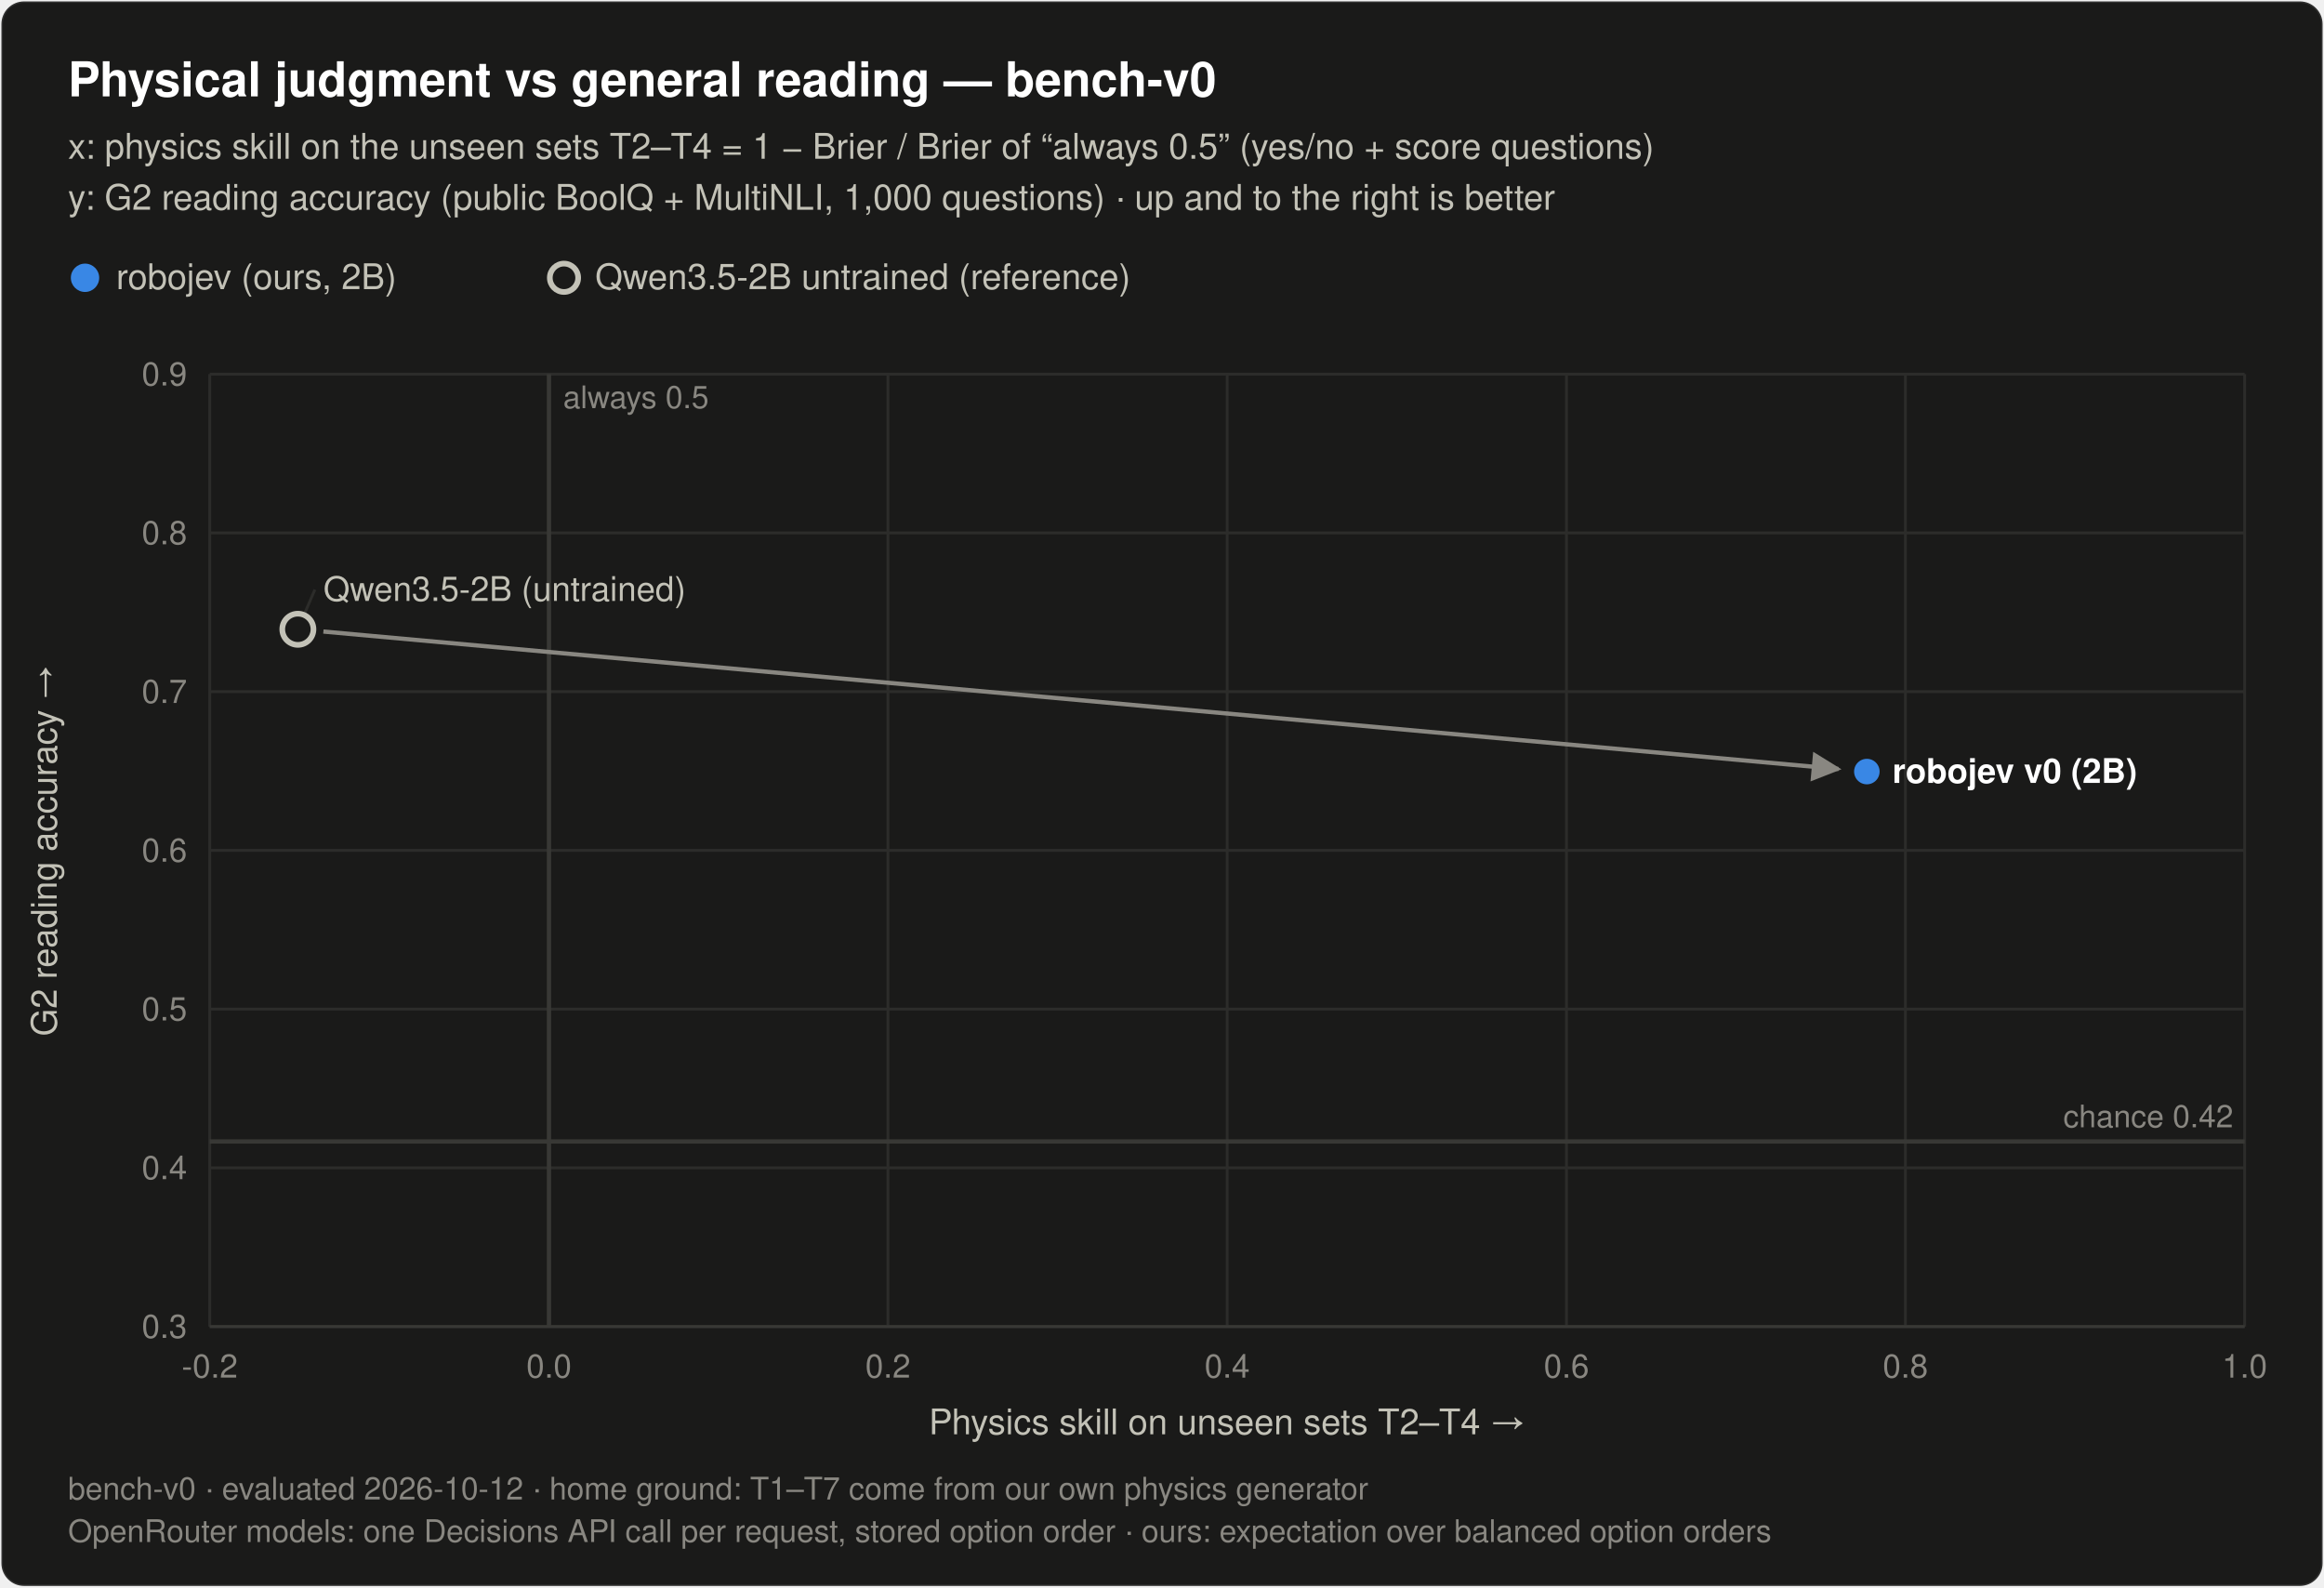
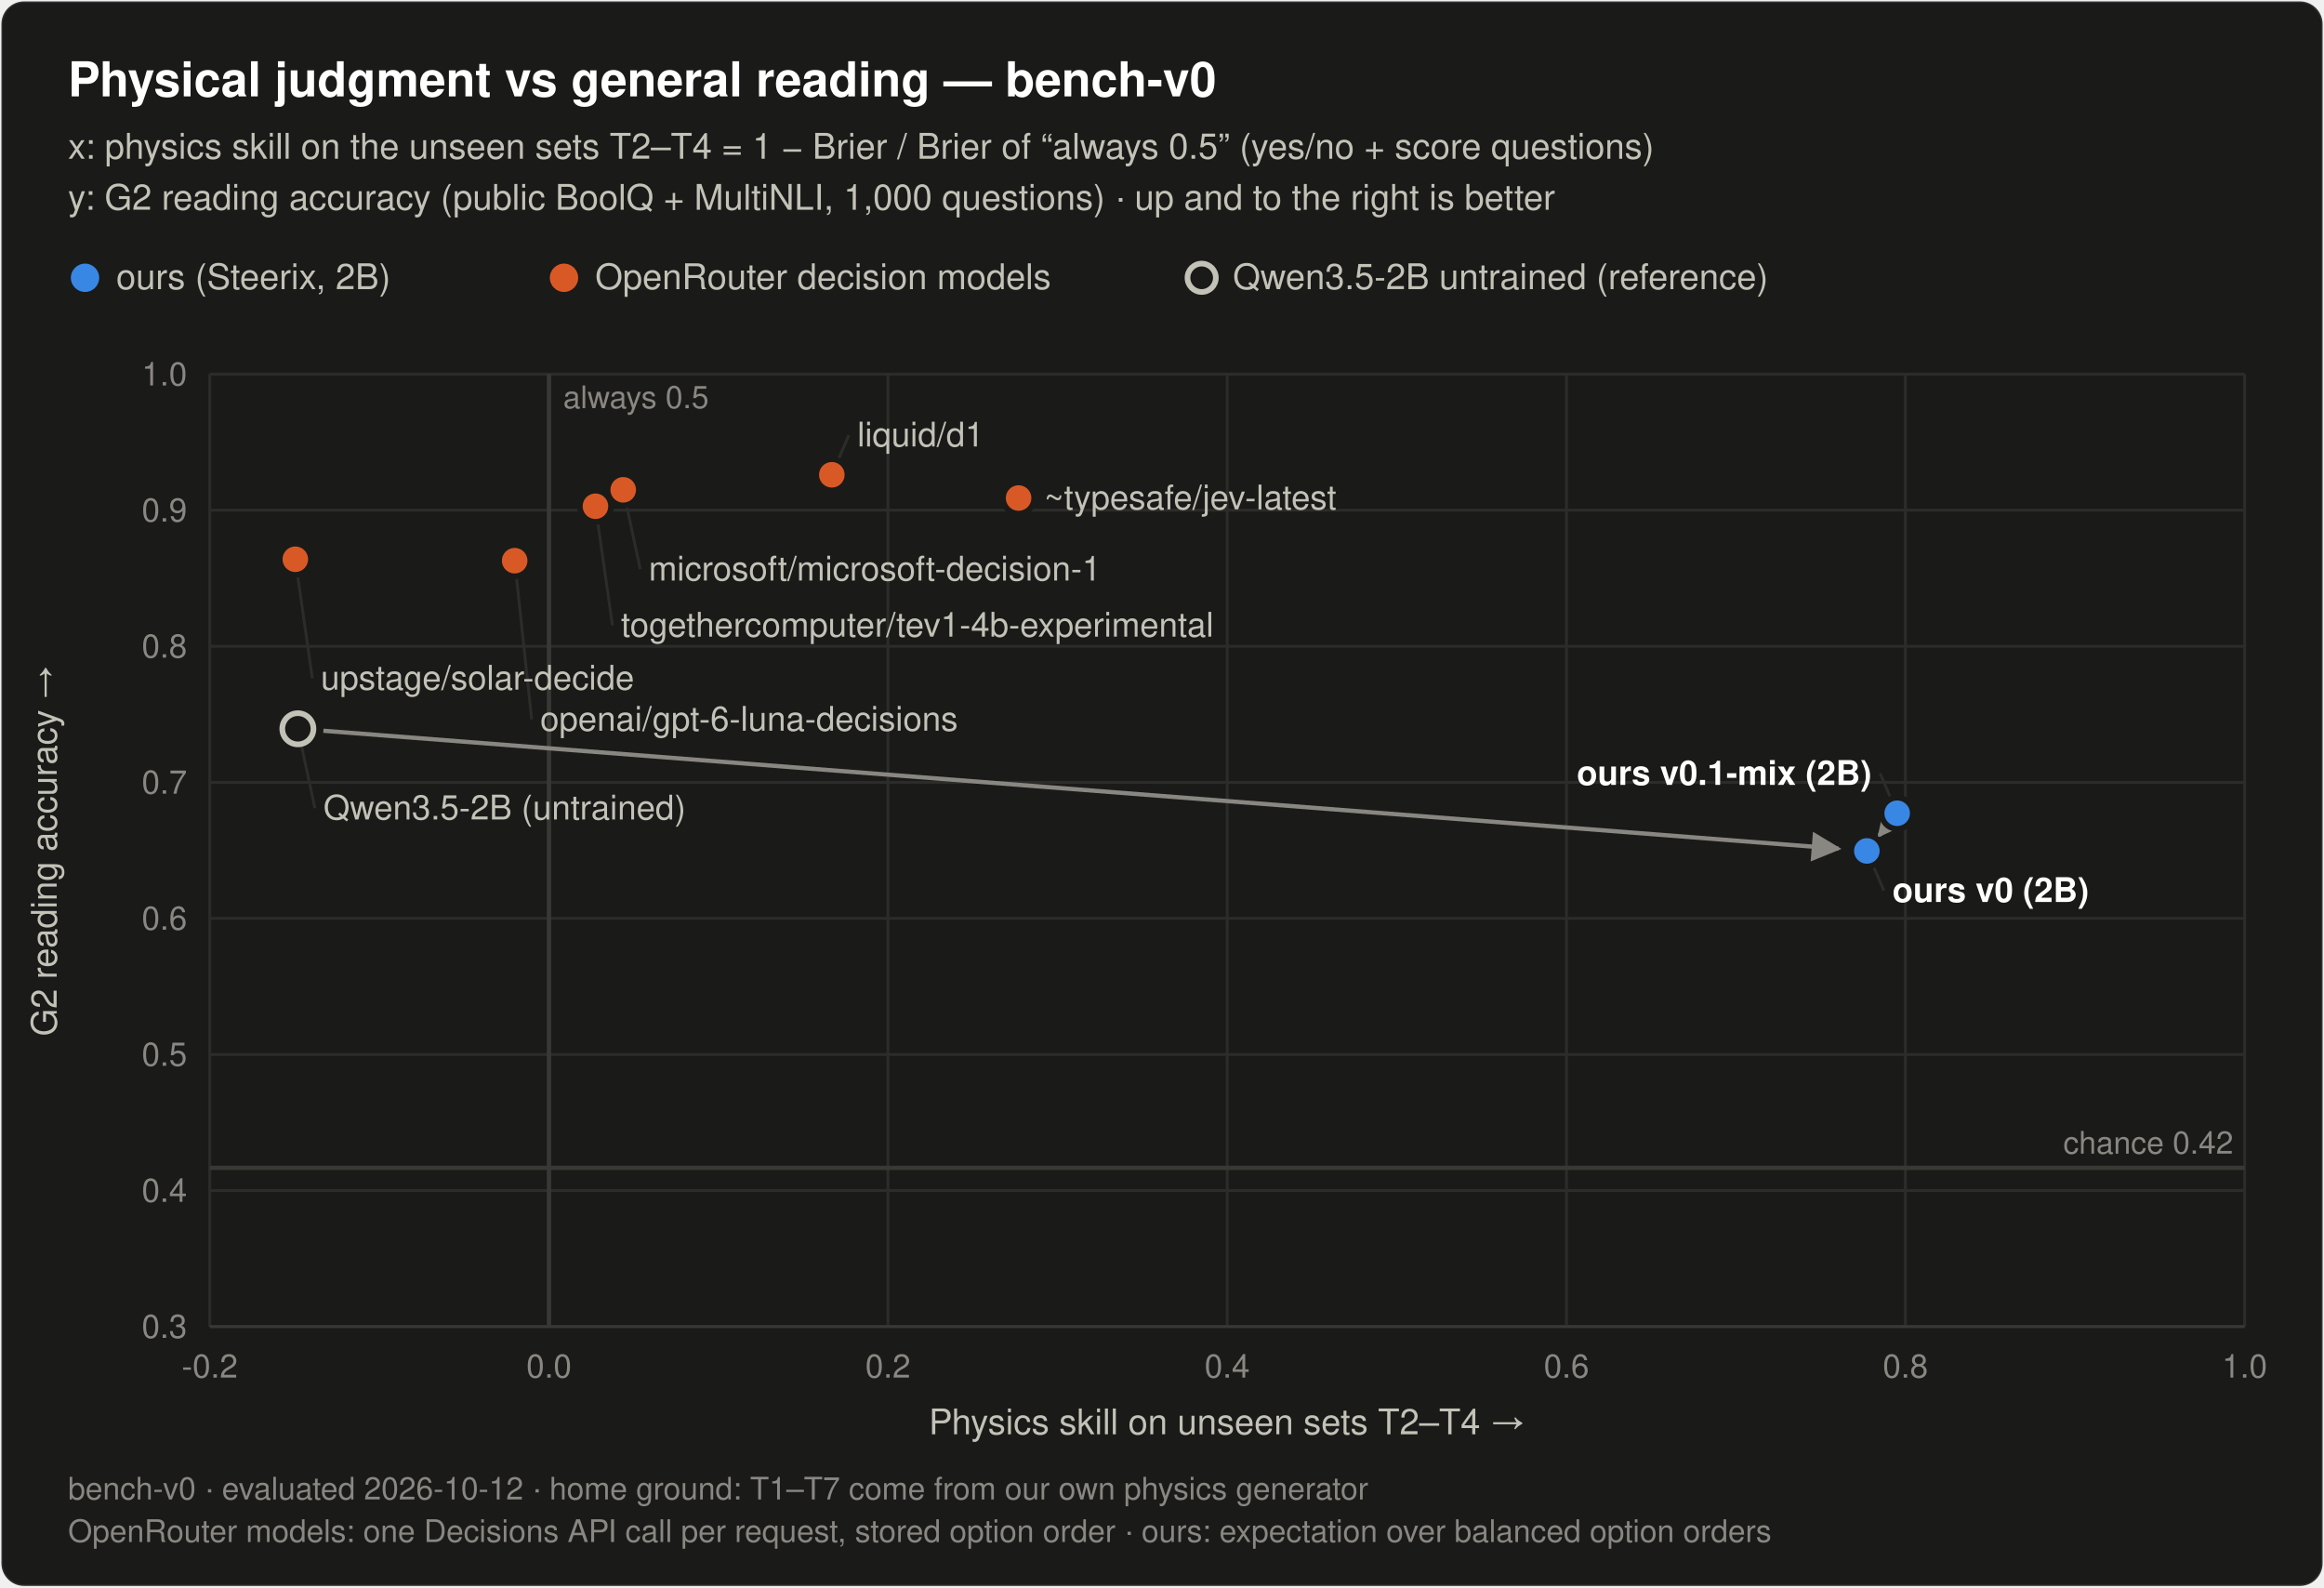
<svg xmlns="http://www.w3.org/2000/svg" width="820" height="560" viewBox="0 0 820 560" role="img" aria-labelledby="t d" font-family="system-ui, -apple-system, &quot;Segoe UI&quot;, Helvetica, Arial, sans-serif">
  <rect x="0.5" y="0.5" width="819" height="559" rx="8" fill="#1a1a19" stroke="rgba(255,255,255,0.10)" />
  <text x="24" y="34" font-size="17" font-weight="600" fill="#ffffff">Physical judgment vs general reading — bench-v0</text>
  <text x="24" y="56" font-size="12.5" fill="#c3c2b7">x: physics skill on the unseen sets T2–T4 = 1 − Brier / Brier of “always 0.5” (yes/no + score questions)</text>
  <text x="24" y="74" font-size="12.5" fill="#c3c2b7">y: G2 reading accuracy (public BoolQ + MultiNLI, 1,000 questions) · up and to the right is better</text>
  <circle cx="30" cy="98" r="5" fill="#3987e5" />
-   <text x="41" y="102" font-size="12.5" fill="#c3c2b7">robojev (ours, 2B)</text>
-   <circle cx="199.0" cy="98" r="5" fill="#1a1a19" stroke="#c3c2b7" stroke-width="2" />
-   <text x="210.0" y="102" font-size="12.5" fill="#c3c2b7">Qwen3.5-2B untrained (reference)</text>
+   <text x="41" y="102" font-size="12.5" fill="#c3c2b7">ours (Steerix, 2B)</text>
+   <circle cx="199.0" cy="98" r="5" fill="#d95926" />
+   <text x="210.0" y="102" font-size="12.5" fill="#c3c2b7">OpenRouter decision models</text>
+   <circle cx="424.0" cy="98" r="5" fill="#1a1a19" stroke="#c3c2b7" stroke-width="2" />
+   <text x="435.0" y="102" font-size="12.5" fill="#c3c2b7">Qwen3.5-2B untrained (reference)</text>
  <line x1="74.0" y1="132" x2="74.0" y2="468" stroke="#2c2c2a" stroke-width="1" />
  <text x="74.0" y="486" text-anchor="middle" font-size="11.5" fill="#898781" style="font-variant-numeric: tabular-nums">-0.2</text>
  <line x1="193.7" y1="132" x2="193.7" y2="468" stroke="#2c2c2a" stroke-width="1" />
  <text x="193.7" y="486" text-anchor="middle" font-size="11.5" fill="#898781" style="font-variant-numeric: tabular-nums">0.0</text>
  <line x1="313.3" y1="132" x2="313.3" y2="468" stroke="#2c2c2a" stroke-width="1" />
  <text x="313.3" y="486" text-anchor="middle" font-size="11.5" fill="#898781" style="font-variant-numeric: tabular-nums">0.2</text>
  <line x1="433.0" y1="132" x2="433.0" y2="468" stroke="#2c2c2a" stroke-width="1" />
  <text x="433.0" y="486" text-anchor="middle" font-size="11.5" fill="#898781" style="font-variant-numeric: tabular-nums">0.4</text>
  <line x1="552.7" y1="132" x2="552.7" y2="468" stroke="#2c2c2a" stroke-width="1" />
  <text x="552.7" y="486" text-anchor="middle" font-size="11.5" fill="#898781" style="font-variant-numeric: tabular-nums">0.6</text>
  <line x1="672.3" y1="132" x2="672.3" y2="468" stroke="#2c2c2a" stroke-width="1" />
  <text x="672.3" y="486" text-anchor="middle" font-size="11.5" fill="#898781" style="font-variant-numeric: tabular-nums">0.8</text>
  <line x1="792.0" y1="132" x2="792.0" y2="468" stroke="#2c2c2a" stroke-width="1" />
  <text x="792.0" y="486" text-anchor="middle" font-size="11.5" fill="#898781" style="font-variant-numeric: tabular-nums">1.0</text>
  <line x1="74" y1="468.0" x2="792" y2="468.0" stroke="#2c2c2a" stroke-width="1" />
  <text x="66" y="472.0" text-anchor="end" font-size="11.5" fill="#898781" style="font-variant-numeric: tabular-nums">0.3</text>
-   <line x1="74" y1="412.0" x2="792" y2="412.0" stroke="#2c2c2a" stroke-width="1" />
-   <text x="66" y="416.0" text-anchor="end" font-size="11.5" fill="#898781" style="font-variant-numeric: tabular-nums">0.4</text>
-   <line x1="74" y1="356.0" x2="792" y2="356.0" stroke="#2c2c2a" stroke-width="1" />
-   <text x="66" y="360.0" text-anchor="end" font-size="11.5" fill="#898781" style="font-variant-numeric: tabular-nums">0.5</text>
-   <line x1="74" y1="300.0" x2="792" y2="300.0" stroke="#2c2c2a" stroke-width="1" />
-   <text x="66" y="304.0" text-anchor="end" font-size="11.5" fill="#898781" style="font-variant-numeric: tabular-nums">0.6</text>
-   <line x1="74" y1="244.0" x2="792" y2="244.0" stroke="#2c2c2a" stroke-width="1" />
-   <text x="66" y="248.0" text-anchor="end" font-size="11.5" fill="#898781" style="font-variant-numeric: tabular-nums">0.7</text>
-   <line x1="74" y1="188.0" x2="792" y2="188.0" stroke="#2c2c2a" stroke-width="1" />
-   <text x="66" y="192.0" text-anchor="end" font-size="11.5" fill="#898781" style="font-variant-numeric: tabular-nums">0.8</text>
+   <line x1="74" y1="420.0" x2="792" y2="420.0" stroke="#2c2c2a" stroke-width="1" />
+   <text x="66" y="424.0" text-anchor="end" font-size="11.5" fill="#898781" style="font-variant-numeric: tabular-nums">0.4</text>
+   <line x1="74" y1="372.0" x2="792" y2="372.0" stroke="#2c2c2a" stroke-width="1" />
+   <text x="66" y="376.0" text-anchor="end" font-size="11.5" fill="#898781" style="font-variant-numeric: tabular-nums">0.5</text>
+   <line x1="74" y1="324.0" x2="792" y2="324.0" stroke="#2c2c2a" stroke-width="1" />
+   <text x="66" y="328.0" text-anchor="end" font-size="11.5" fill="#898781" style="font-variant-numeric: tabular-nums">0.6</text>
+   <line x1="74" y1="276.0" x2="792" y2="276.0" stroke="#2c2c2a" stroke-width="1" />
+   <text x="66" y="280.0" text-anchor="end" font-size="11.5" fill="#898781" style="font-variant-numeric: tabular-nums">0.7</text>
+   <line x1="74" y1="228.0" x2="792" y2="228.0" stroke="#2c2c2a" stroke-width="1" />
+   <text x="66" y="232.0" text-anchor="end" font-size="11.5" fill="#898781" style="font-variant-numeric: tabular-nums">0.8</text>
+   <line x1="74" y1="180.0" x2="792" y2="180.0" stroke="#2c2c2a" stroke-width="1" />
+   <text x="66" y="184.0" text-anchor="end" font-size="11.5" fill="#898781" style="font-variant-numeric: tabular-nums">0.9</text>
  <line x1="74" y1="132.0" x2="792" y2="132.0" stroke="#2c2c2a" stroke-width="1" />
-   <text x="66" y="136.0" text-anchor="end" font-size="11.5" fill="#898781" style="font-variant-numeric: tabular-nums">0.9</text>
+   <text x="66" y="136.0" text-anchor="end" font-size="11.5" fill="#898781" style="font-variant-numeric: tabular-nums">1.0</text>
  <line x1="74" y1="468" x2="792" y2="468" stroke="#383835" stroke-width="1" />
  <line x1="193.7" y1="132" x2="193.7" y2="468" stroke="#383835" stroke-width="1.5" />
  <text x="198.7" y="144" font-size="11" fill="#898781">always 0.5</text>
-   <line x1="74" y1="402.7" x2="792" y2="402.7" stroke="#383835" stroke-width="1.5" />
-   <text x="788" y="397.7" text-anchor="end" font-size="11" fill="#898781">chance 0.42</text>
+   <line x1="74" y1="412.0" x2="792" y2="412.0" stroke="#383835" stroke-width="1.5" />
+   <text x="788" y="407.0" text-anchor="end" font-size="11" fill="#898781">chance 0.42</text>
  <text x="433" y="506" text-anchor="middle" font-size="12.5" fill="#c3c2b7">Physics skill on unseen sets T2–T4 →</text>
  <text x="20" y="300" text-anchor="middle" font-size="12.5" fill="#c3c2b7" transform="rotate(-90 20 300)">G2 reading accuracy →</text>
  <defs>
    <marker id="arrow-dark" viewBox="0 0 10 10" refX="9" refY="5" markerWidth="7" markerHeight="7" orient="auto-start-reverse">
      <path d="M0,0 L10,5 L0,10 z" fill="#898781" />
    </marker>
  </defs>
-   <line x1="114.1" y1="222.8" x2="648.7" y2="271.3" stroke="#898781" stroke-width="1.5" marker-end="url(#arrow-dark)" />
-   <line x1="105.1" y1="222.0" x2="111.1" y2="208.0" stroke="#2c2c2a" stroke-width="1" />
-   <circle cx="105.1" cy="222.0" r="5.5" fill="#1a1a19" stroke="#c3c2b7" stroke-width="2" />
-   <text x="114.1" y="212.0" text-anchor="start" font-size="12" fill="#c3c2b7">Qwen3.5-2B (untrained)</text>
-   <circle cx="658.7" cy="272.2" r="5.5" fill="#3987e5" stroke="#1a1a19" stroke-width="2" />
-   <text x="667.7" y="276.2" text-anchor="start" font-size="12" fill="#ffffff" font-weight="600">robojev v0 (2B)</text>
+   <line x1="114.1" y1="257.8" x2="648.7" y2="299.4" stroke="#898781" stroke-width="1.5" marker-end="url(#arrow-dark)" />
+   <line x1="664.3" y1="293.2" x2="663.1" y2="294.7" stroke="#898781" stroke-width="1.5" marker-end="url(#arrow-dark)" />
+   <line x1="105.1" y1="257.1" x2="111.1" y2="285.1" stroke="#2c2c2a" stroke-width="1" />
+   <circle cx="105.1" cy="257.1" r="5.5" fill="#1a1a19" stroke="#c3c2b7" stroke-width="2" />
+   <text x="114.1" y="289.1" text-anchor="start" font-size="12" fill="#c3c2b7">Qwen3.5-2B (untrained)</text>
+   <line x1="658.7" y1="300.2" x2="664.7" y2="314.2" stroke="#2c2c2a" stroke-width="1" />
+   <circle cx="658.7" cy="300.2" r="5.5" fill="#3987e5" stroke="#1a1a19" stroke-width="2" />
+   <text x="667.7" y="318.2" text-anchor="start" font-size="12" fill="#ffffff" font-weight="600">ours v0 (2B)</text>
+   <line x1="669.4" y1="286.9" x2="663.4" y2="272.9" stroke="#2c2c2a" stroke-width="1" />
+   <circle cx="669.4" cy="286.9" r="5.5" fill="#3987e5" stroke="#1a1a19" stroke-width="2" />
+   <text x="660.4" y="276.9" text-anchor="end" font-size="12" fill="#ffffff" font-weight="600">ours v0.1-mix (2B)</text>
+   <line x1="293.5" y1="167.5" x2="299.5" y2="153.5" stroke="#2c2c2a" stroke-width="1" />
+   <circle cx="293.5" cy="167.5" r="5.5" fill="#d95926" stroke="#1a1a19" stroke-width="2" />
+   <text x="302.5" y="157.5" text-anchor="start" font-size="12" fill="#c3c2b7">liquid/d1</text>
+   <line x1="219.9" y1="172.8" x2="225.9" y2="200.8" stroke="#2c2c2a" stroke-width="1" />
+   <circle cx="219.9" cy="172.8" r="5.5" fill="#d95926" stroke="#1a1a19" stroke-width="2" />
+   <text x="228.9" y="204.8" text-anchor="start" font-size="12" fill="#c3c2b7">microsoft/microsoft-decision-1</text>
+   <line x1="181.6" y1="197.8" x2="187.6" y2="253.8" stroke="#2c2c2a" stroke-width="1" />
+   <circle cx="181.6" cy="197.8" r="5.5" fill="#d95926" stroke="#1a1a19" stroke-width="2" />
+   <text x="190.6" y="257.8" text-anchor="start" font-size="12" fill="#c3c2b7">openai/gpt-6-luna-decisions</text>
+   <circle cx="359.4" cy="175.7" r="5.5" fill="#d95926" stroke="#1a1a19" stroke-width="2" />
+   <text x="368.4" y="179.7" text-anchor="start" font-size="12" fill="#c3c2b7">~typesafe/jev-latest</text>
+   <line x1="210.1" y1="178.6" x2="216.1" y2="220.6" stroke="#2c2c2a" stroke-width="1" />
+   <circle cx="210.1" cy="178.6" r="5.5" fill="#d95926" stroke="#1a1a19" stroke-width="2" />
+   <text x="219.1" y="224.6" text-anchor="start" font-size="12" fill="#c3c2b7">togethercomputer/tev1-4b-experimental</text>
+   <line x1="104.2" y1="197.3" x2="110.2" y2="239.3" stroke="#2c2c2a" stroke-width="1" />
+   <circle cx="104.2" cy="197.3" r="5.5" fill="#d95926" stroke="#1a1a19" stroke-width="2" />
+   <text x="113.2" y="243.3" text-anchor="start" font-size="12" fill="#c3c2b7">upstage/solar-decide</text>
  <text x="24" y="544" font-size="11" fill="#898781">OpenRouter models: one Decisions API call per request, stored option order · ours: expectation over balanced option orders</text>
  <text x="24" y="529" font-size="11" fill="#898781">bench-v0 · evaluated 2026-10-12 · home ground: T1–T7 come from our own physics generator</text>
</svg>
